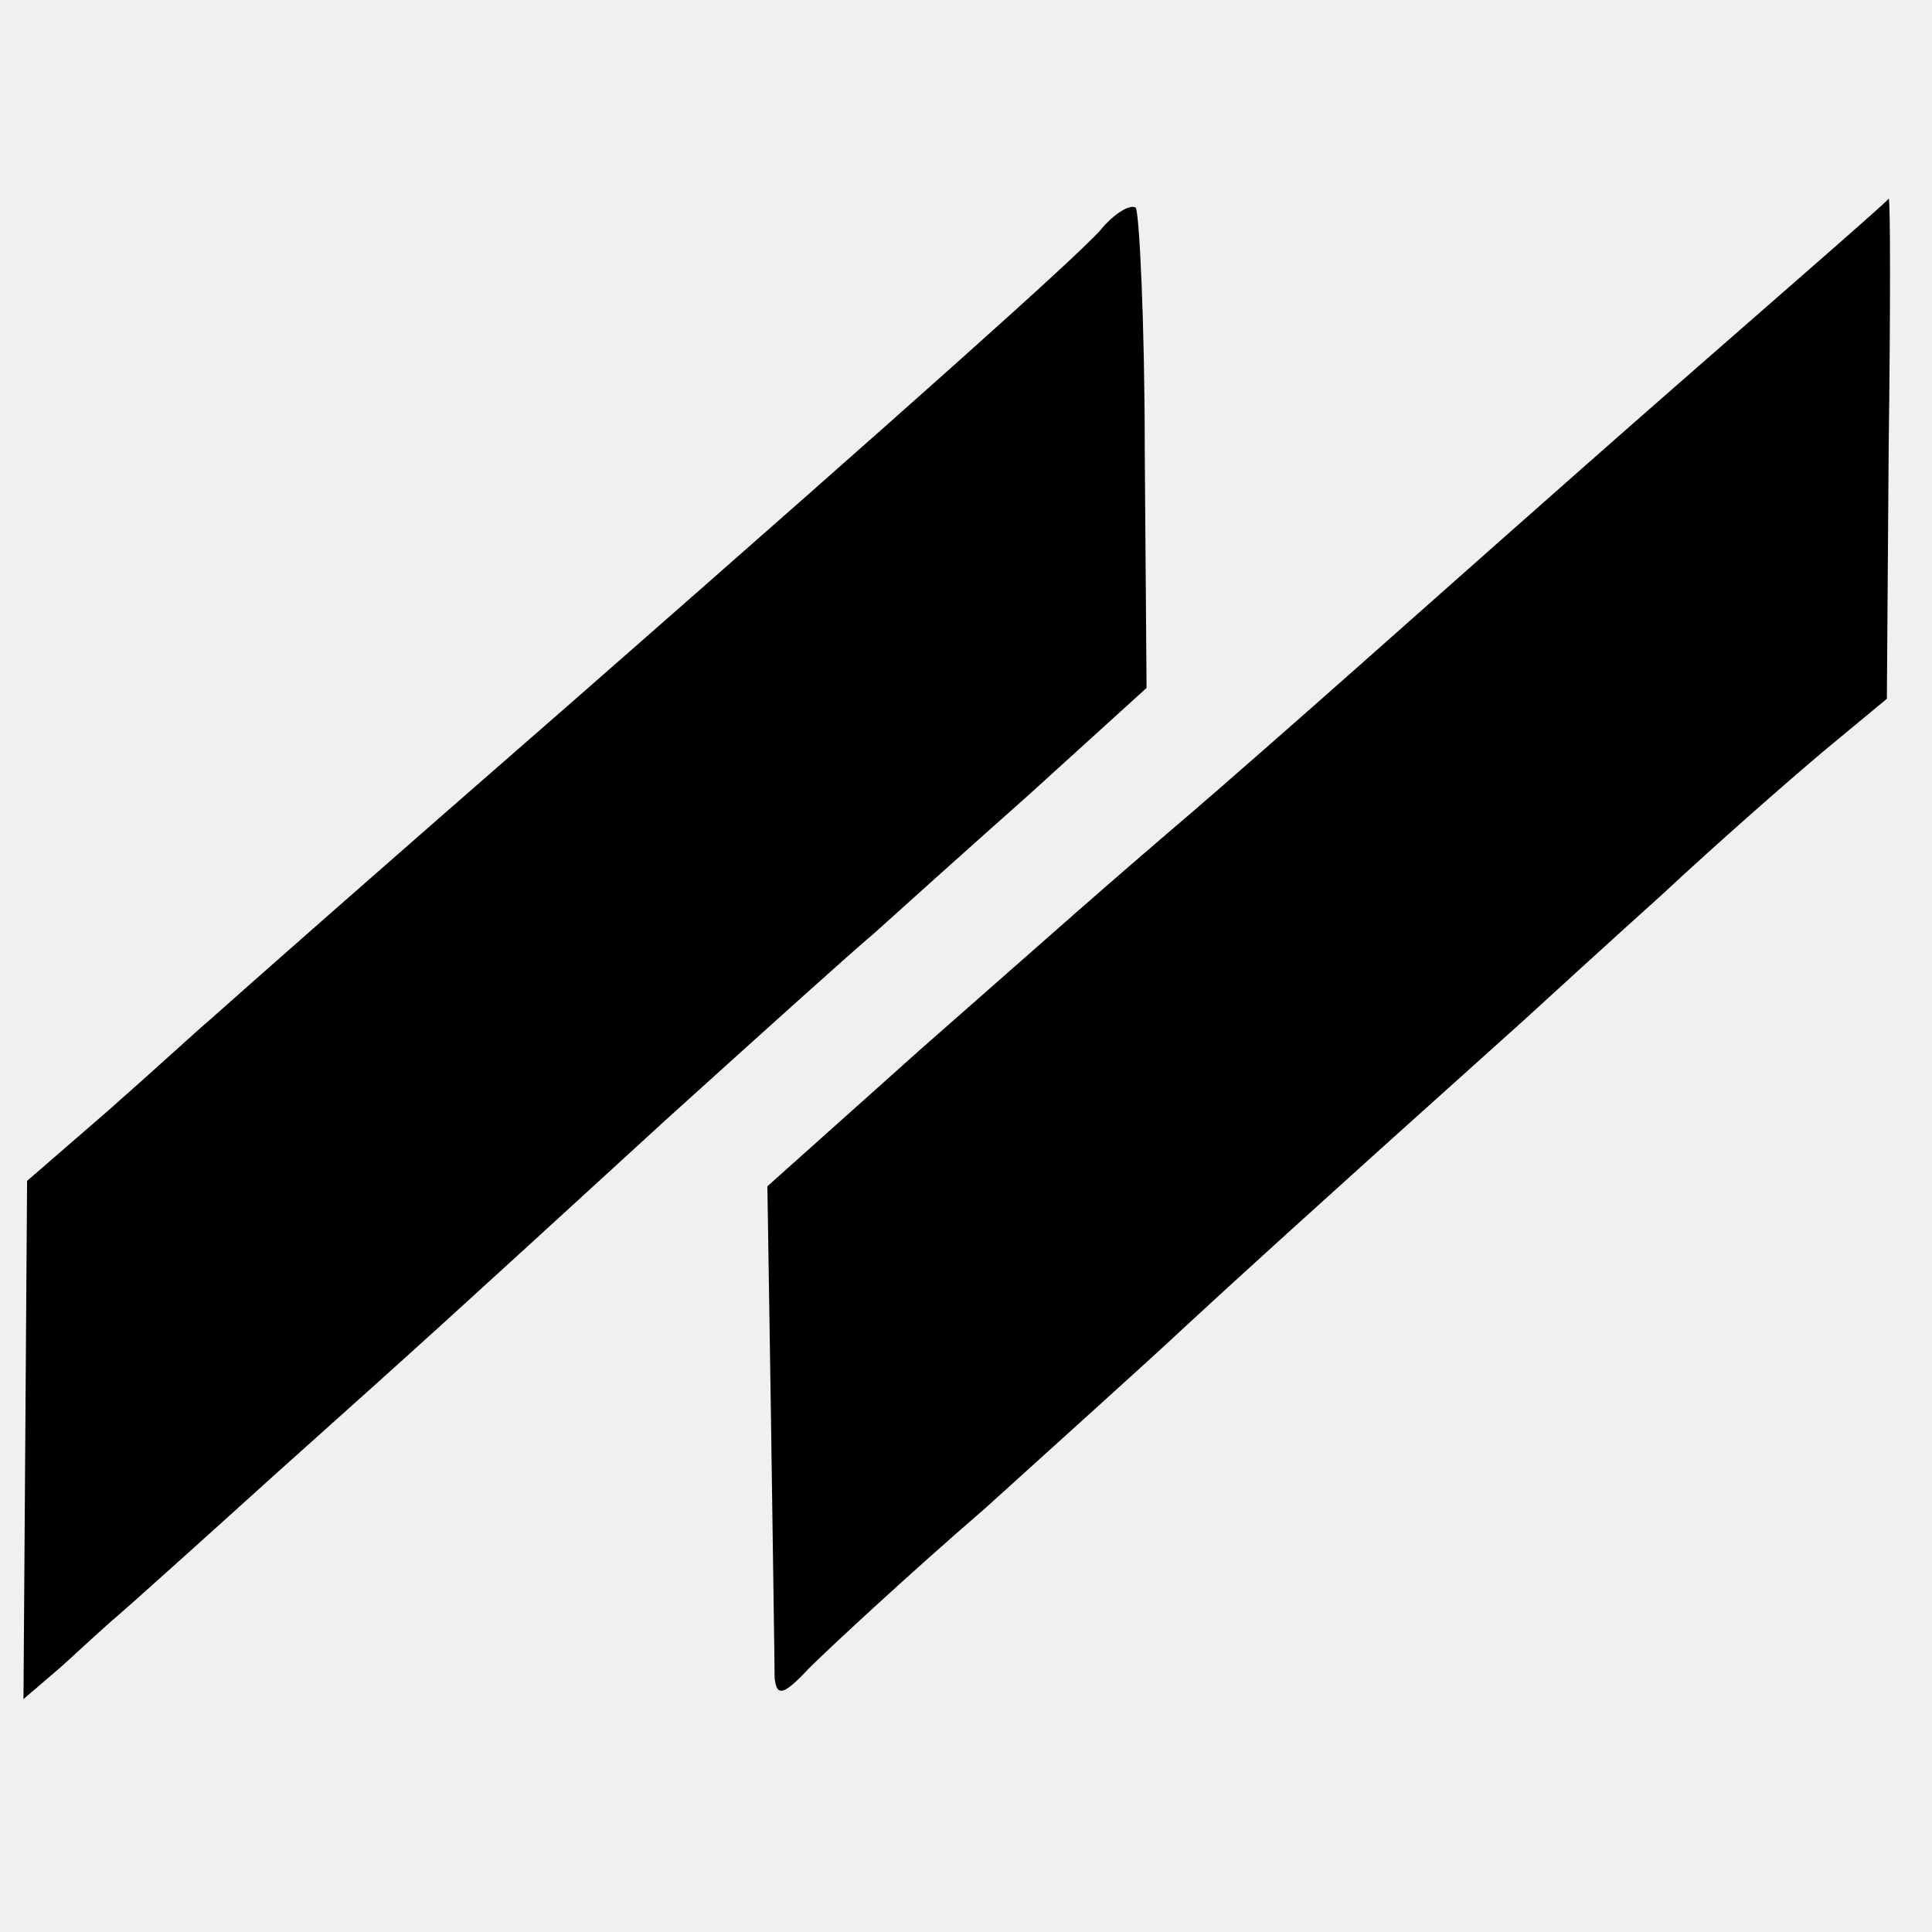
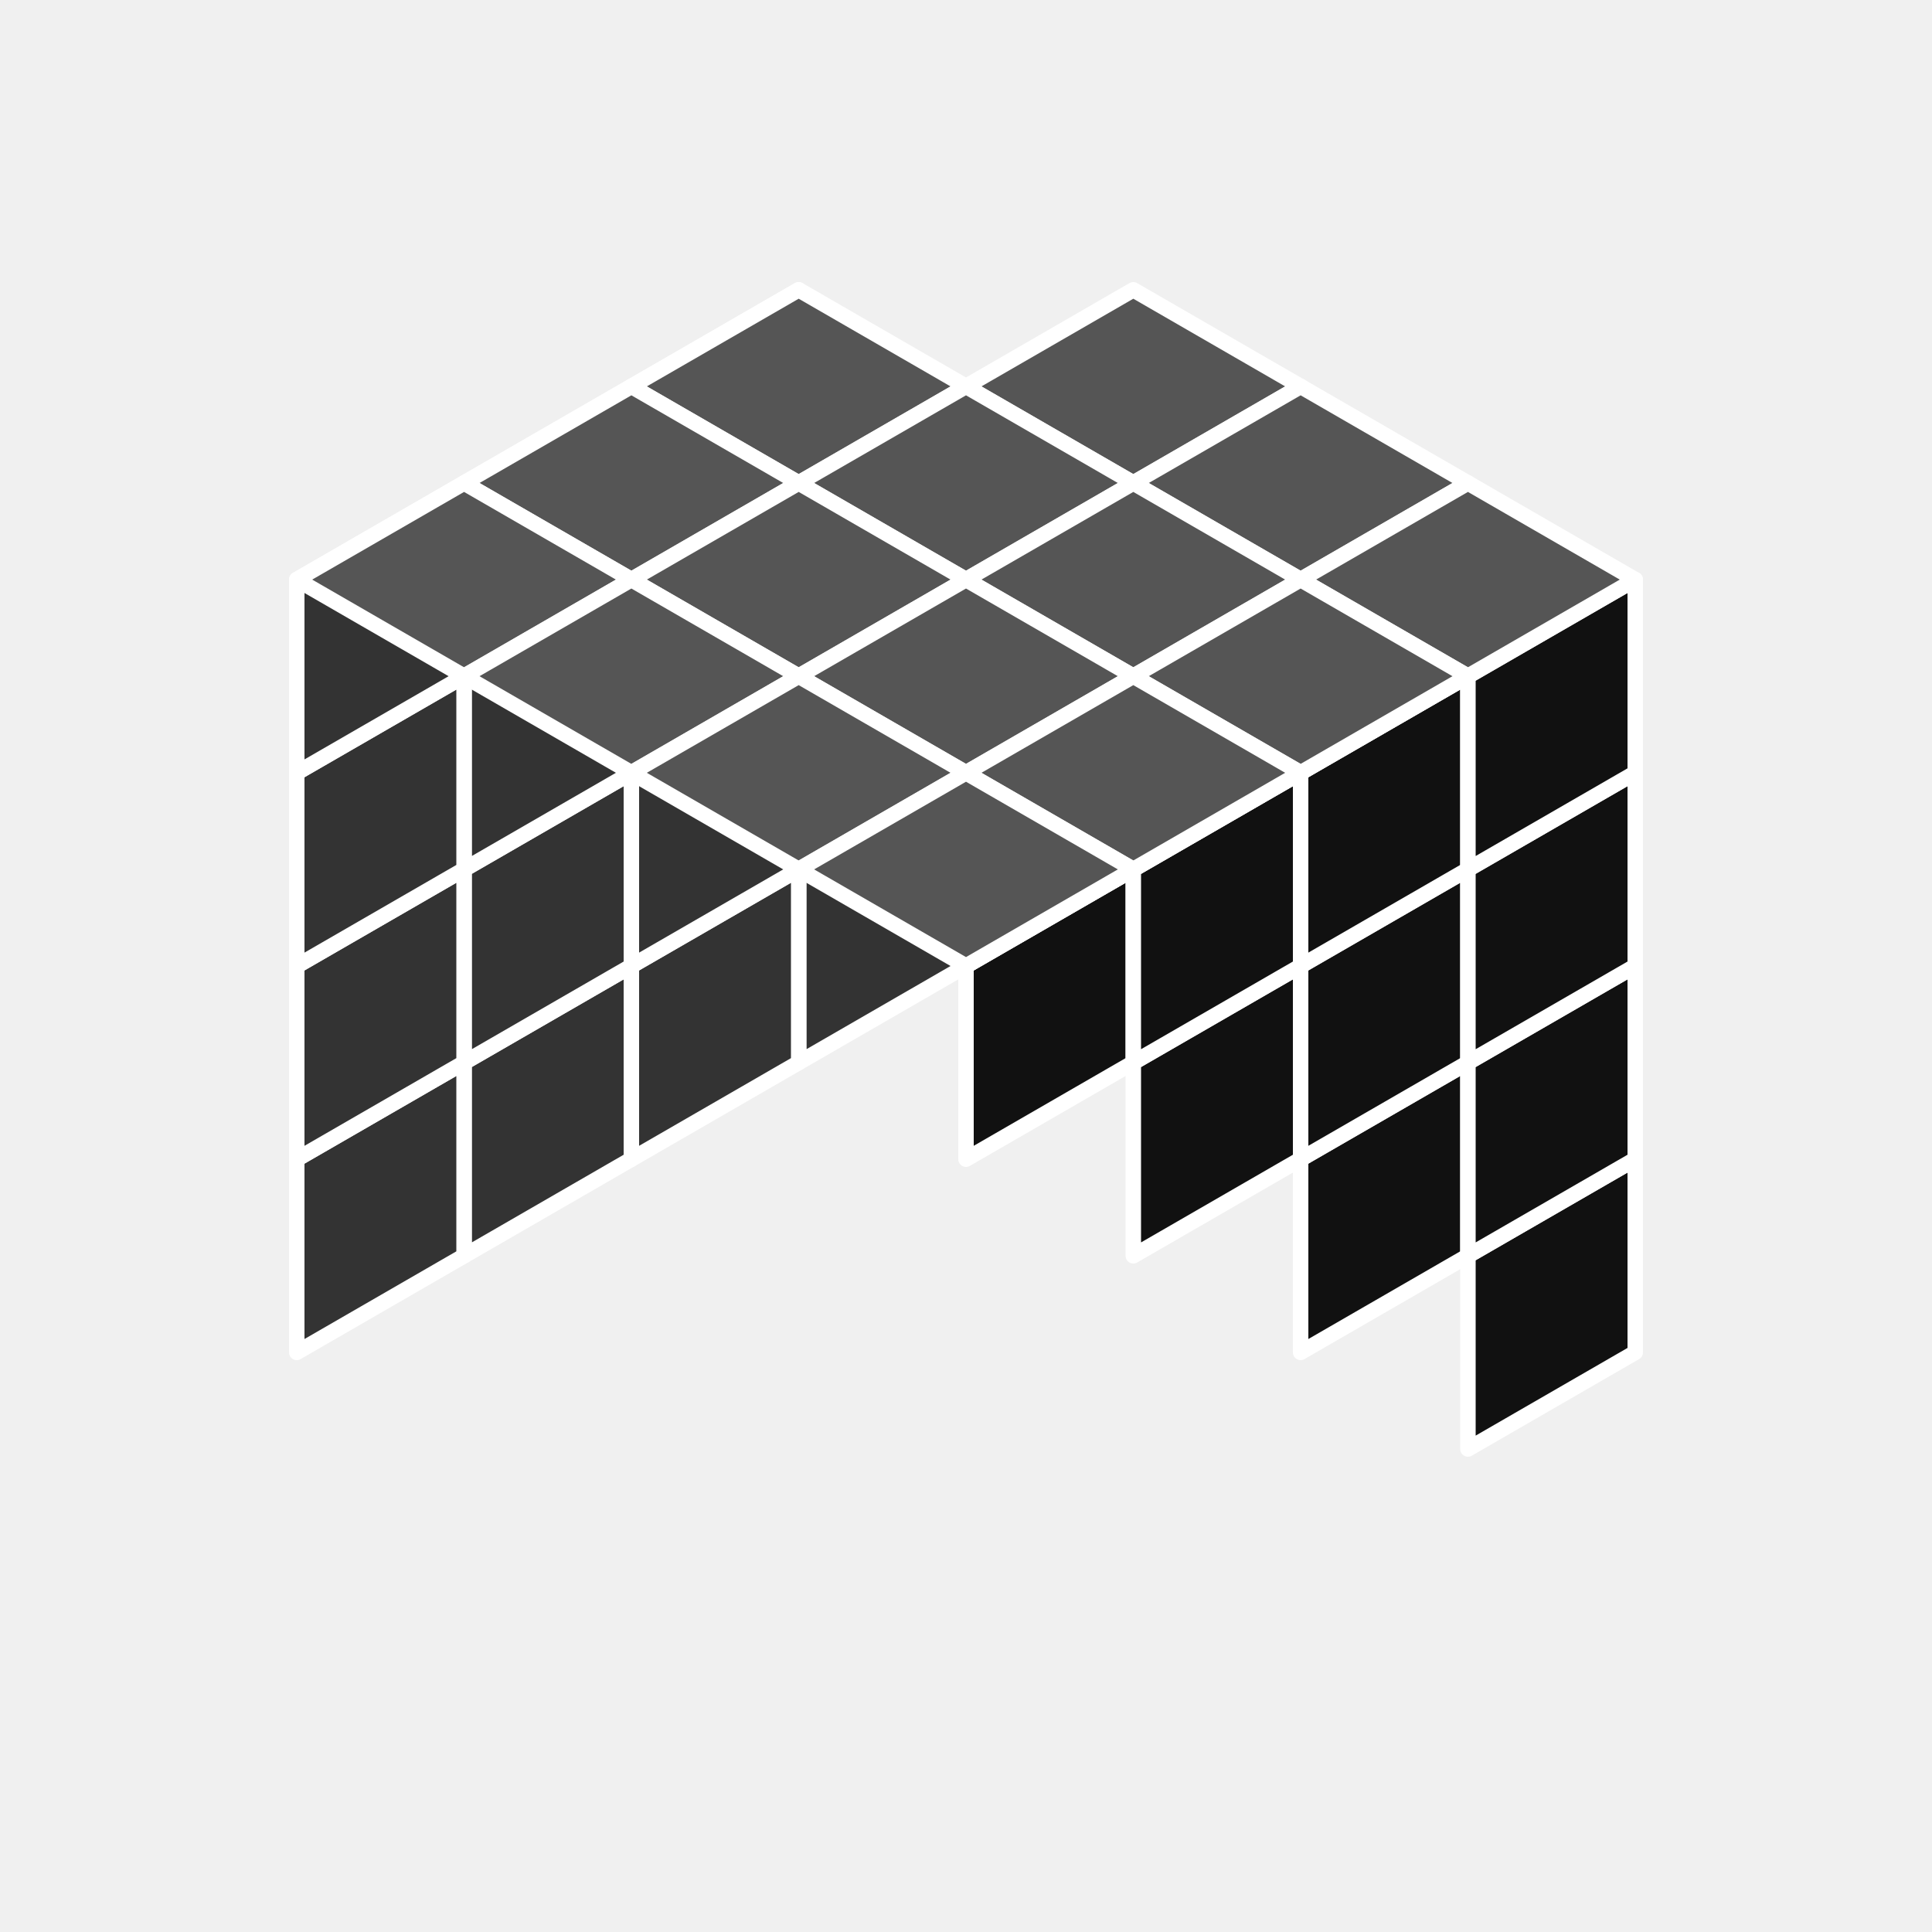
- <svg xmlns="http://www.w3.org/2000/svg" version="1.0" width="107pt" height="107pt" viewBox="0 0 107 107" preserveAspectRatio="xMidYMid meet">
-   <g transform="translate(0,107) scale(0.1,-0.1)" fill="#000000" stroke="none">
-     <path d="M609 942 c-17 -18 -95 -88 -289 -258 -117 -102 -177 -155 -204 -179 -6 -5 -31 -28 -56 -50 l-45 -39 -1 -144 -1 -143 21 18 c11 10 25 23 31 28 7 6 46 41 88 79 86 77 86 77 216 196 52 47 103 93 115 103 11 10 50 45 86 77 l65 59 -1 131 c0 71 -3 132 -5 135 -3 2 -12 -3 -20 -13z" />
-     <path d="M929 857 c-64 -56 -145 -128 -180 -159 -35 -31 -75 -66 -89 -78 -55 -47 -68 -59 -150 -131 l-85 -76 2 -129 c1 -71 2 -135 2 -143 1 -11 5 -10 19 5 10 10 54 51 98 89 43 39 92 83 109 99 26 24 63 58 189 171 12 11 47 43 77 70 30 28 70 63 89 79 l35 29 1 138 c1 77 1 139 0 139 0 -1 -53 -47 -117 -103z" />
+ <svg xmlns="http://www.w3.org/2000/svg" width="512" height="512" viewBox="0 0 100 100" fill="none">
+   <g stroke="#ffffff" stroke-width="0.8" stroke-linejoin="round" stroke-linecap="round">
+     <path d="M50.00,40.00 L41.34,45.00 L41.34,55.00 L50.00,50.00 Z" fill="#333333" />
+     <path d="M50.00,30.00 L41.34,35.00 L41.34,45.00 L50.00,40.00 Z" fill="#333333" />
+     <path d="M50.00,20.00 L41.34,25.00 L41.34,35.00 L50.00,30.00 Z" fill="#333333" />
+     <path d="M58.66,25.00 L50.00,30.00 L50.00,40.00 L58.66,35.00 Z" fill="#333333" />
+     <path d="M41.34,45.00 L32.68,50.00 L32.68,60.00 L41.34,55.00 Z" fill="#333333" />
+     <path d="M41.34,35.00 L32.68,40.00 L32.68,50.00 L41.34,45.00 Z" fill="#333333" />
+     <path d="M41.34,25.00 L32.68,30.00 L32.68,40.00 L41.34,35.00 Z" fill="#333333" />
+     <path d="M41.34,15.00 L32.68,20.00 L32.68,30.00 L41.34,25.00 Z" fill="#333333" />
+     <path d="M32.68,50.00 L24.02,55.00 L24.02,65.00 L32.68,60.00 Z" fill="#333333" />
+     <path d="M32.68,40.00 L24.02,45.00 L24.02,55.00 L32.68,50.00 Z" fill="#333333" />
+     <path d="M32.68,30.00 L24.02,35.00 L24.02,45.00 L32.68,40.00 Z" fill="#333333" />
+     <path d="M32.68,20.00 L24.02,25.00 L24.02,35.00 L32.68,30.00 Z" fill="#333333" />
+     <path d="M24.02,55.00 L15.36,60.00 L15.36,70.00 L24.02,65.00 Z" fill="#333333" />
+     <path d="M24.02,45.00 L15.36,50.00 L15.36,60.00 L24.02,55.00 Z" fill="#333333" />
+     <path d="M24.02,35.00 L15.36,40.00 L15.36,50.00 L24.02,45.00 Z" fill="#333333" />
+     <path d="M24.02,25.00 L15.36,30.00 L15.36,40.00 L24.02,35.00 Z" fill="#333333" />
+     <path d="M58.66,45.00 L50.00,50.00 L50.00,60.00 L58.66,55.00 Z" fill="#111111" />
+     <path d="M58.66,35.00 L50.00,40.00 L50.00,50.00 L58.66,45.00 Z" fill="#111111" />
+     <path d="M58.66,25.00 L50.00,30.00 L50.00,40.00 L58.66,35.00 Z" fill="#111111" />
+     <path d="M50.00,30.00 L41.34,35.00 L41.34,45.00 L50.00,40.00 Z" fill="#111111" />
+     <path d="M67.32,50.00 L58.66,55.00 L58.66,65.00 L67.32,60.00 Z" fill="#111111" />
+     <path d="M67.32,40.00 L58.66,45.00 L58.66,55.00 L67.32,50.00 Z" fill="#111111" />
+     <path d="M67.32,30.00 L58.66,35.00 L58.66,45.00 L67.32,40.00 Z" fill="#111111" />
+     <path d="M67.32,20.00 L58.66,25.00 L58.66,35.00 L67.32,30.00 Z" fill="#111111" />
+     <path d="M75.98,55.00 L67.32,60.00 L67.32,70.00 L75.98,65.00 Z" fill="#111111" />
+     <path d="M75.98,45.00 L67.32,50.00 L67.32,60.00 L75.98,55.00 Z" fill="#111111" />
+     <path d="M75.98,35.00 L67.32,40.00 L67.32,50.00 L75.98,45.00 Z" fill="#111111" />
+     <path d="M75.98,25.00 L67.32,30.00 L67.32,40.00 L75.98,35.00 Z" fill="#111111" />
+     <path d="M84.64,60.00 L75.98,65.00 L75.98,75.00 L84.64,70.00 Z" fill="#111111" />
+     <path d="M84.64,50.00 L75.98,55.00 L75.98,65.00 L84.64,60.00 Z" fill="#111111" />
+     <path d="M84.64,40.00 L75.98,45.00 L75.98,55.00 L84.64,50.00 Z" fill="#111111" />
+     <path d="M84.64,30.00 L75.98,35.00 L75.98,45.00 L84.64,40.00 Z" fill="#111111" />
+     <path d="M50.00,20.00 L58.66,25.00 L50.00,30.00 L41.34,25.00 Z" fill="#555555" />
+     <path d="M41.34,15.00 L50.00,20.00 L41.34,25.00 L32.68,20.00 Z" fill="#555555" />
+     <path d="M32.68,20.00 L41.34,25.00 L32.68,30.00 L24.02,25.00 Z" fill="#555555" />
+     <path d="M24.02,25.00 L32.68,30.00 L24.02,35.00 L15.36,30.00 Z" fill="#555555" />
+     <path d="M58.66,15.00 L67.32,20.00 L58.66,25.00 L50.00,20.00 Z" fill="#555555" />
+     <path d="M50.00,20.00 L58.66,25.00 L50.00,30.00 L41.34,25.00 Z" fill="#555555" />
+     <path d="M41.34,25.00 L50.00,30.00 L41.34,35.00 L32.68,30.00 Z" fill="#555555" />
+     <path d="M32.68,30.00 L41.34,35.00 L32.68,40.00 L24.02,35.00 Z" fill="#555555" />
+     <path d="M67.32,20.00 L75.98,25.00 L67.32,30.00 L58.66,25.00 Z" fill="#555555" />
+     <path d="M58.66,25.00 L67.32,30.00 L58.66,35.00 L50.00,30.00 Z" fill="#555555" />
+     <path d="M50.00,30.00 L58.66,35.00 L50.00,40.00 L41.34,35.00 Z" fill="#555555" />
+     <path d="M41.34,35.00 L50.00,40.00 L41.34,45.00 L32.68,40.00 Z" fill="#555555" />
+     <path d="M75.98,25.00 L84.64,30.00 L75.98,35.00 L67.32,30.00 Z" fill="#555555" />
+     <path d="M67.32,30.00 L75.98,35.00 L67.32,40.00 L58.66,35.00 Z" fill="#555555" />
+     <path d="M58.66,35.00 L67.32,40.00 L58.66,45.00 L50.00,40.00 Z" fill="#555555" />
+     <path d="M50.00,40.00 L58.66,45.00 L50.00,50.00 L41.34,45.00 Z" fill="#555555" />
  </g>
</svg>
